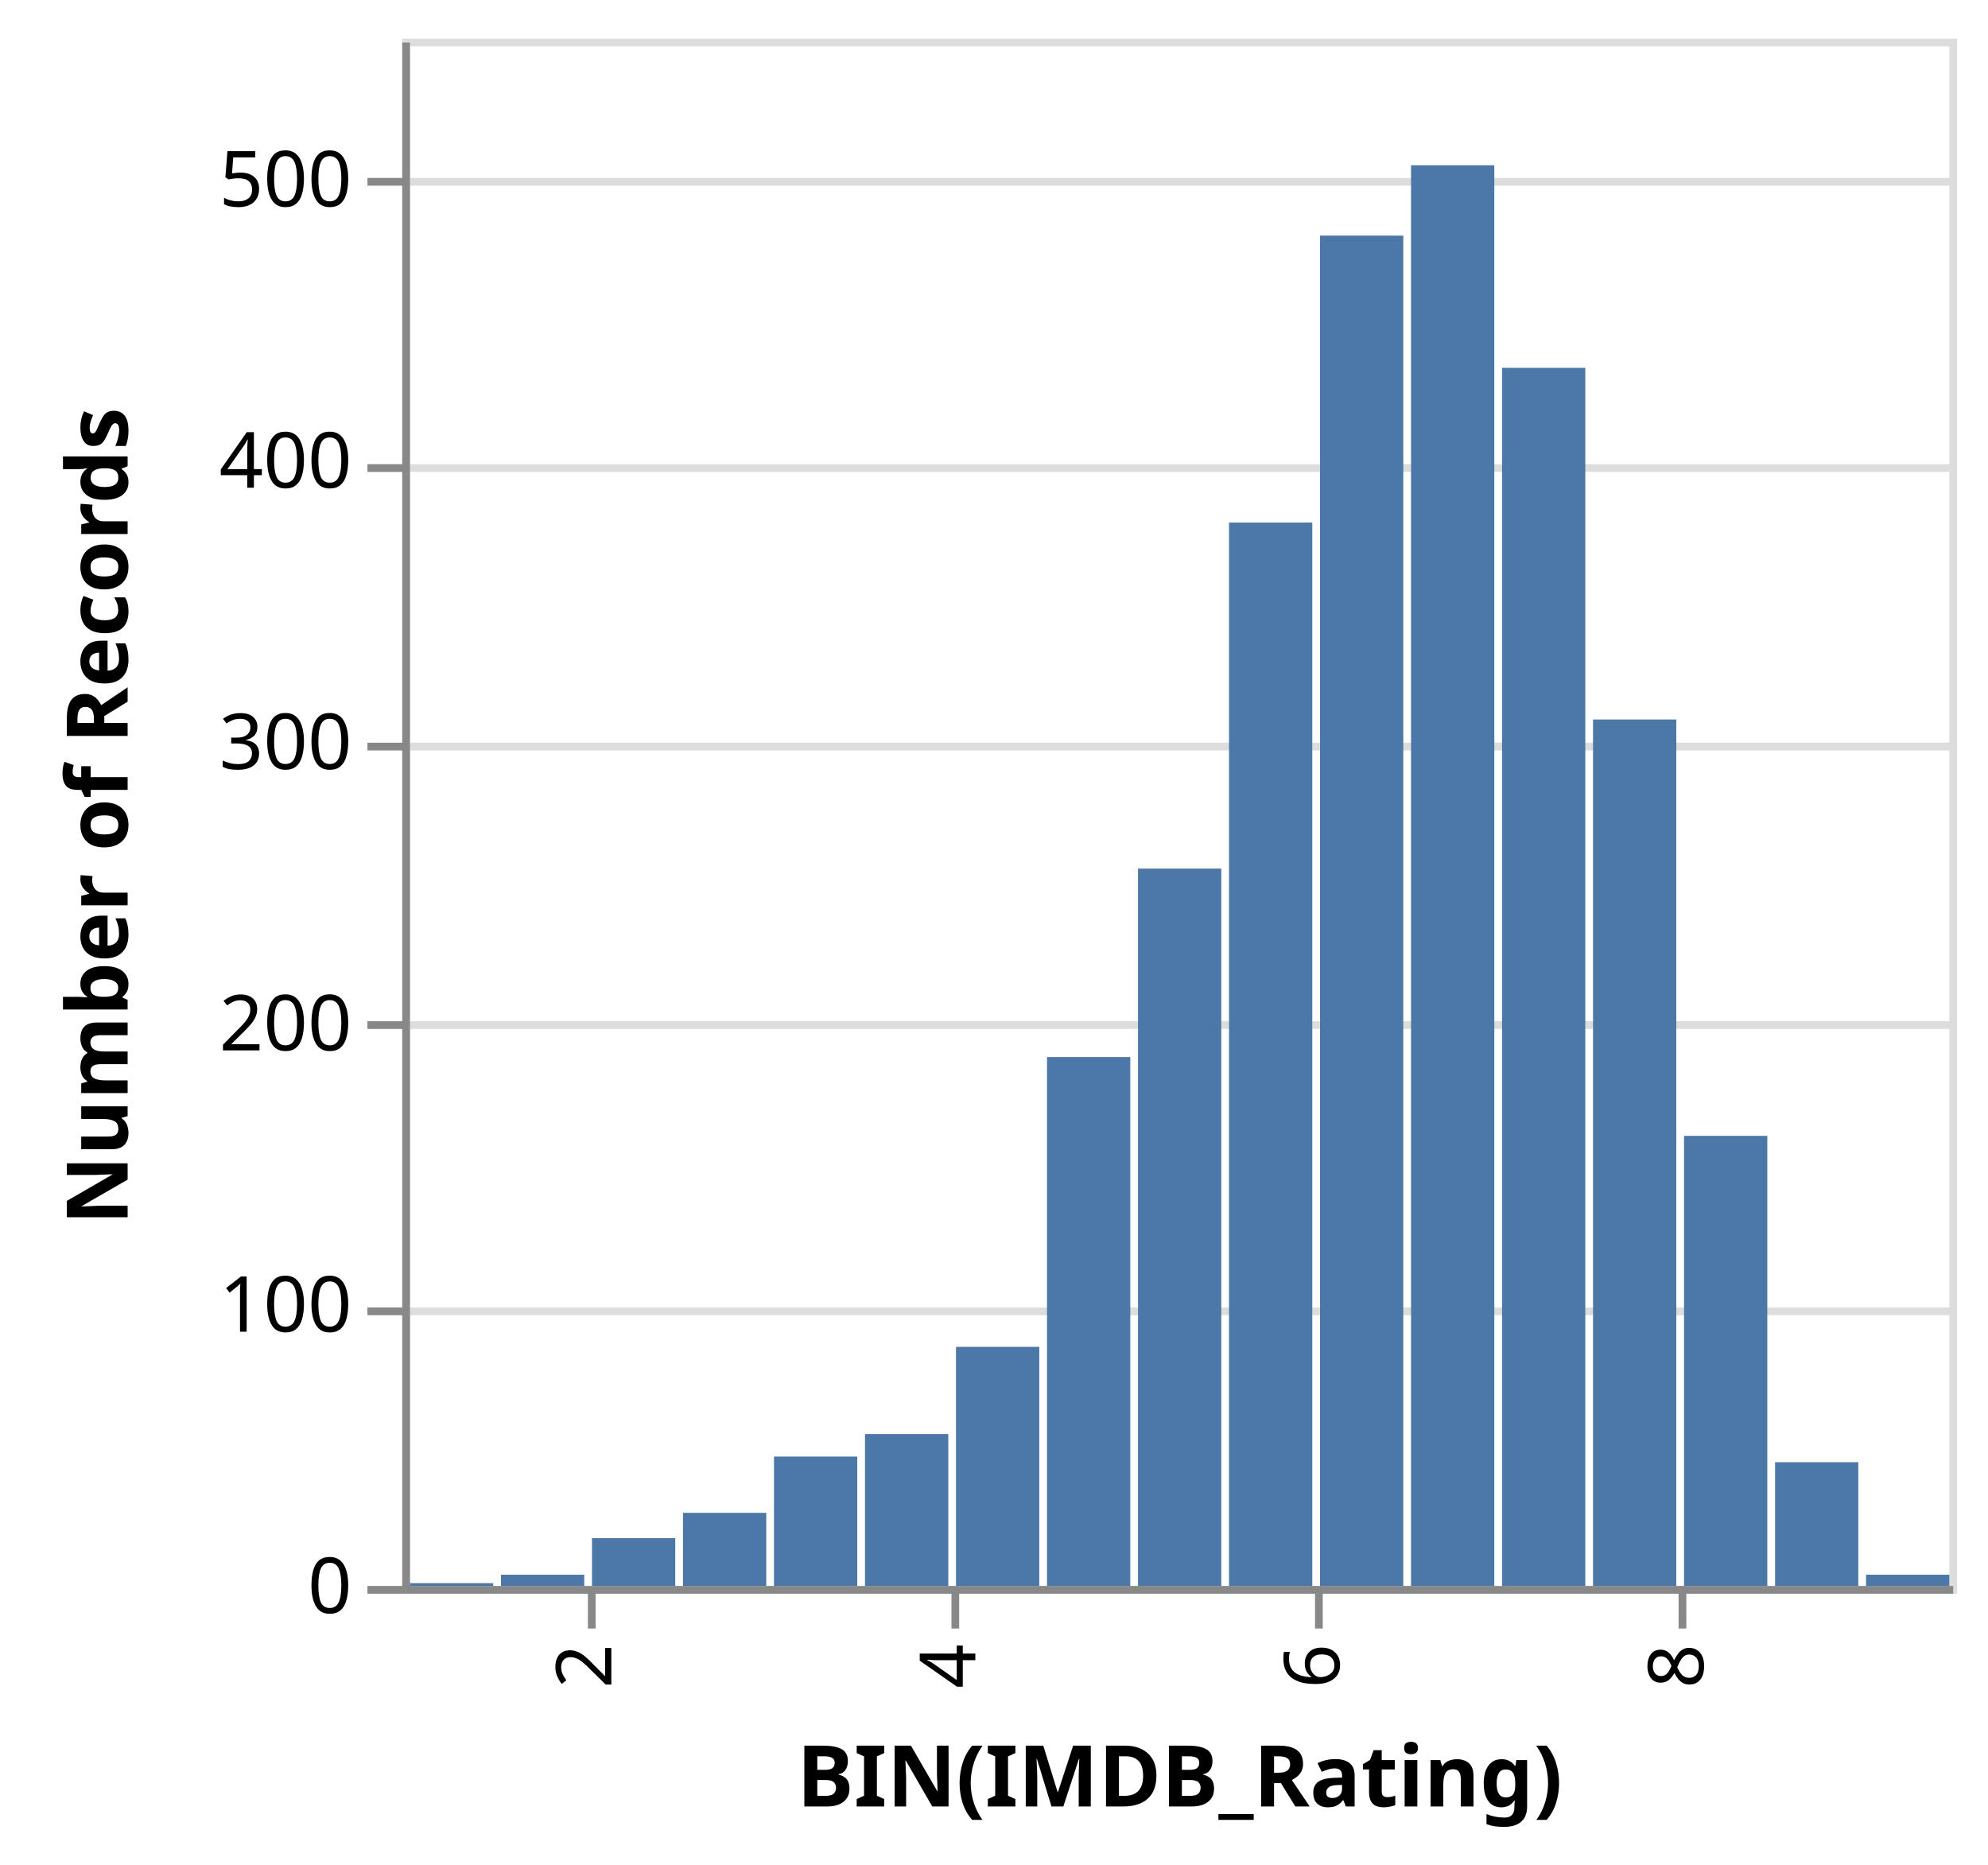
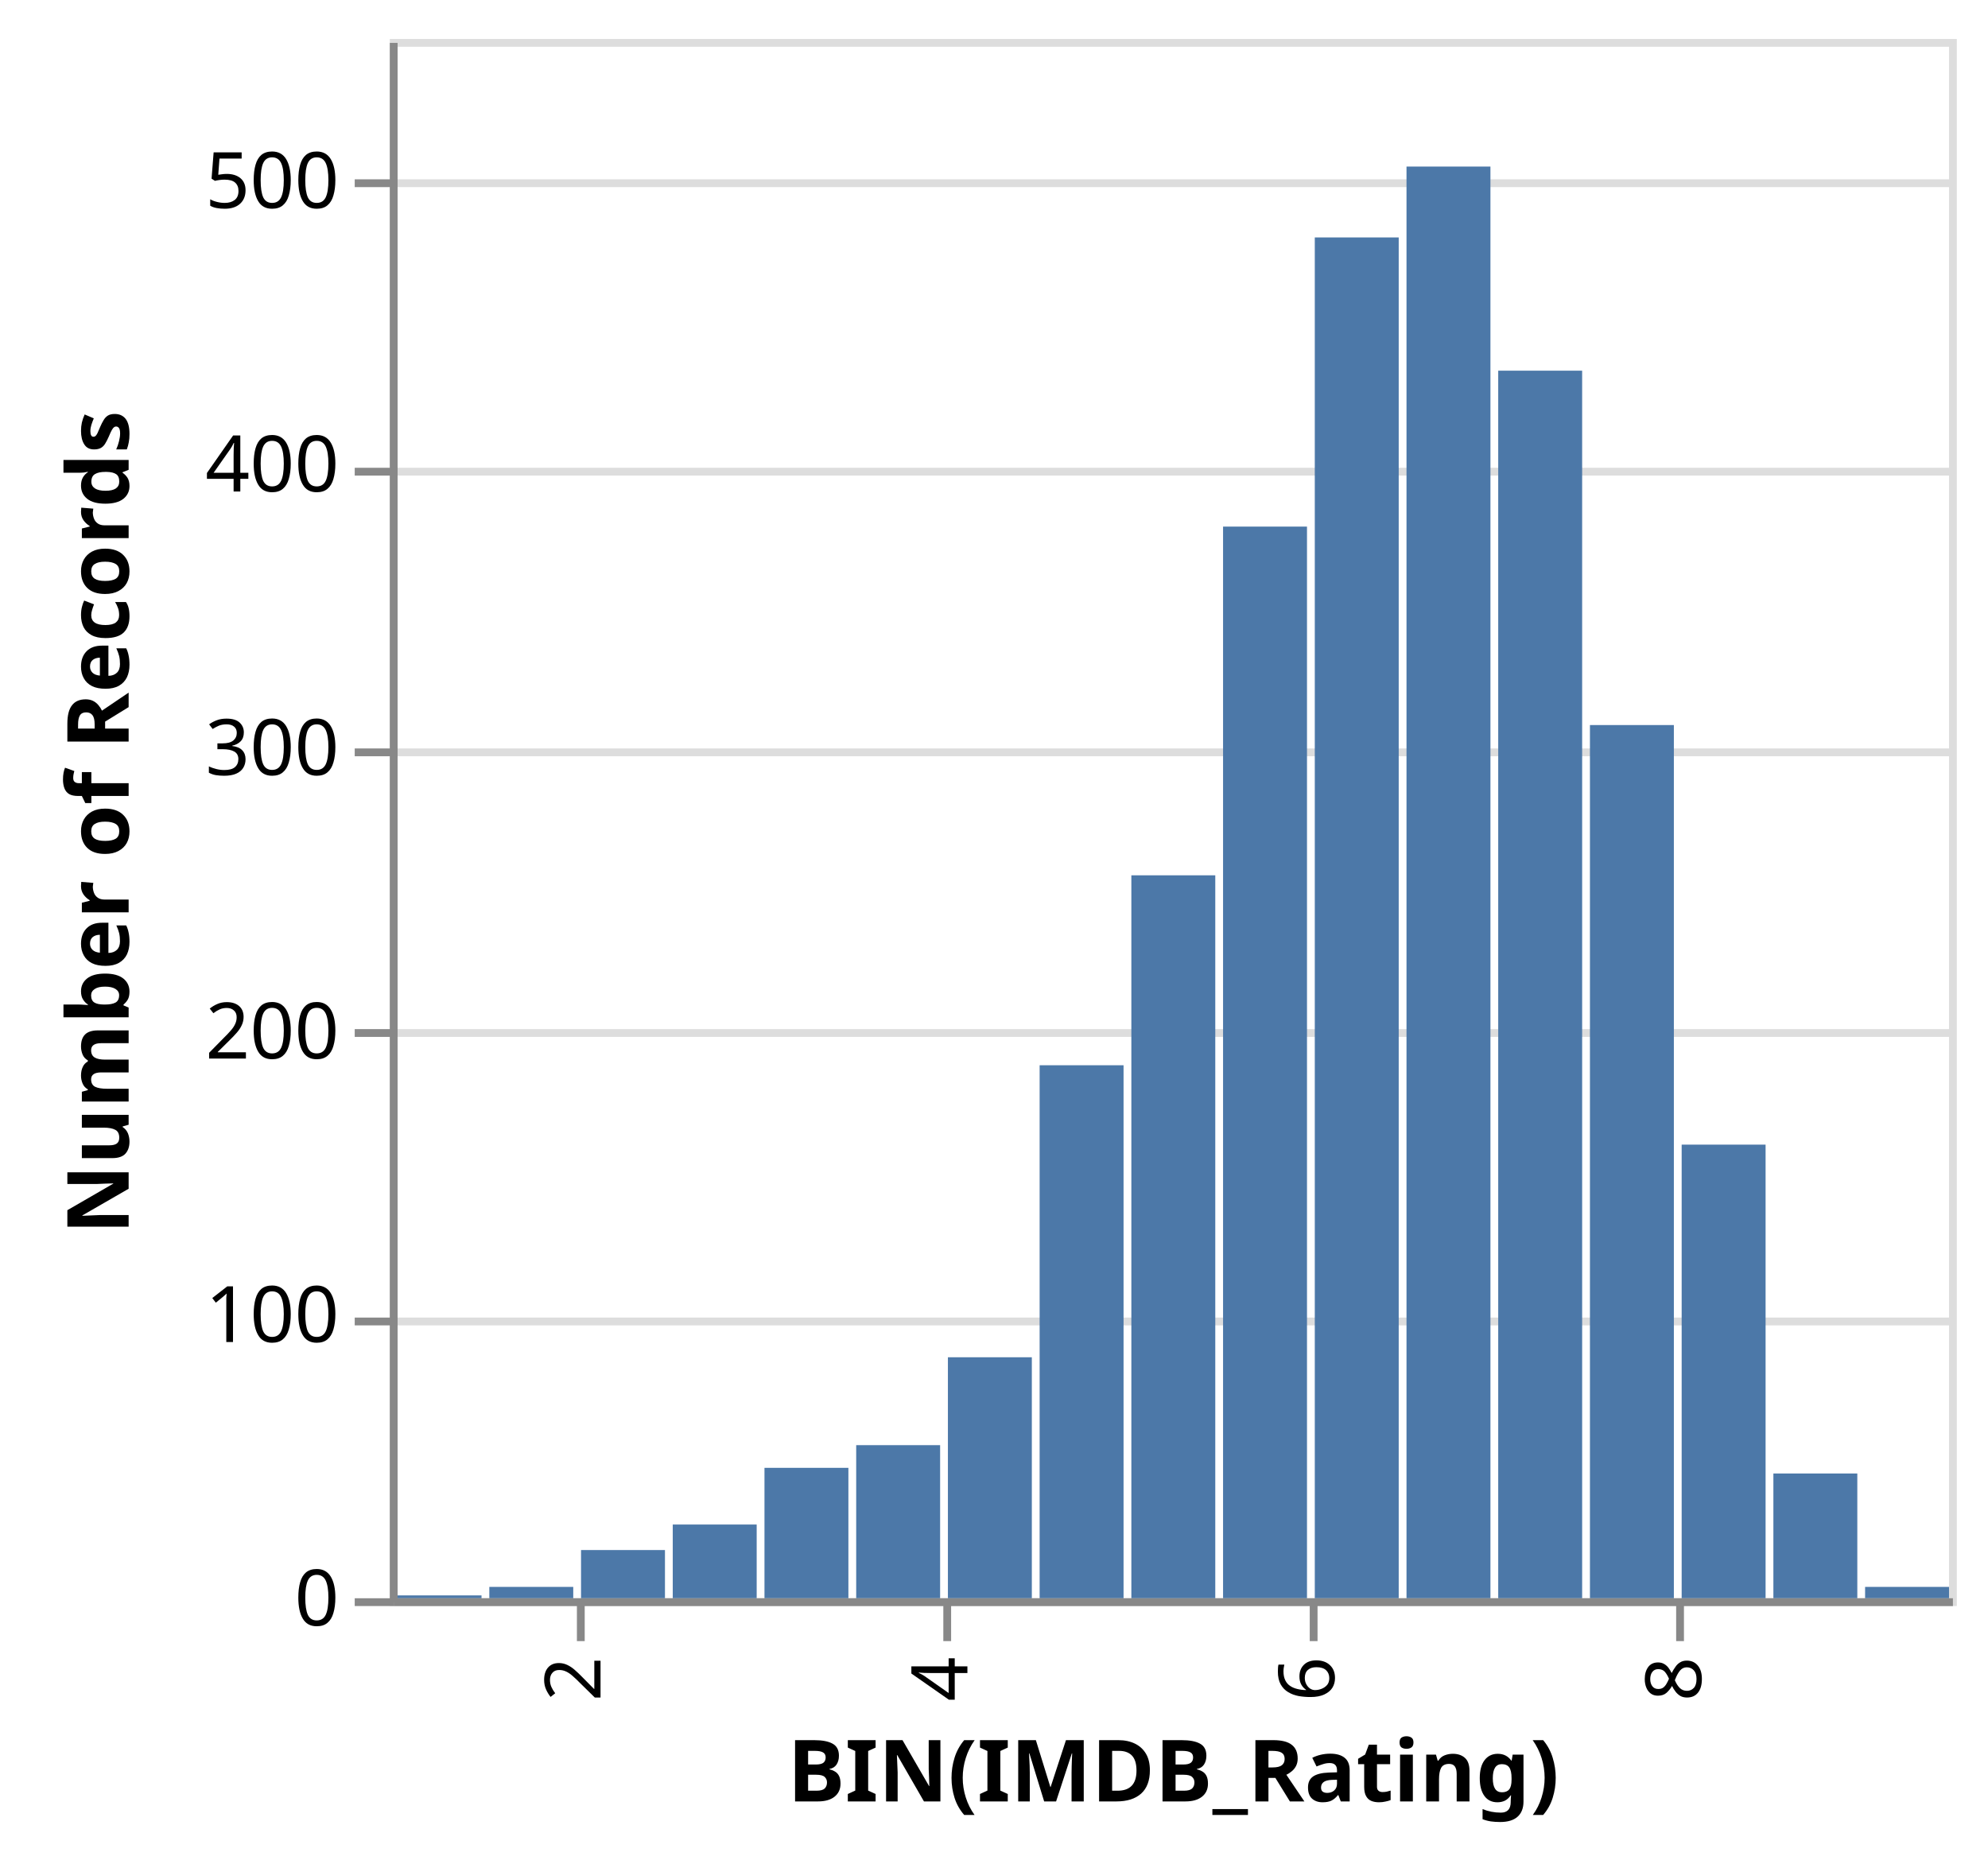
- <svg xmlns="http://www.w3.org/2000/svg" class="marks" width="257" height="241" viewBox="0 0 257 241" version="1.1">
-   <g transform="translate(52,5)">
+ <svg xmlns="http://www.w3.org/2000/svg" class="marks" width="255" height="239" viewBox="0 0 255 239" version="1.1">
+   <g transform="translate(50,5)">
    <g class="mark-group role-frame root">
      <g transform="translate(0,0)">
        <path class="background" d="M0.5,0.5h200v200h-200Z" style="fill: transparent; stroke: #ddd;" />
        <g>
          <g class="mark-group role-axis">
            <g transform="translate(0.5,0.5)">
              <path class="background" d="M0,0h0v0h0Z" style="pointer-events: none; fill: none;" />
              <g>
                <g class="mark-rule role-axis-grid" style="pointer-events: none;">
                  <line transform="translate(0,200)" x2="200" y2="0" style="fill: none; stroke: #ddd; stroke-width: 1; stroke-dasharray: ; opacity: 1;" />
                  <line transform="translate(0,164)" x2="200" y2="0" style="fill: none; stroke: #ddd; stroke-width: 1; stroke-dasharray: ; opacity: 1;" />
                  <line transform="translate(0,127)" x2="200" y2="0" style="fill: none; stroke: #ddd; stroke-width: 1; stroke-dasharray: ; opacity: 1;" />
                  <line transform="translate(0,91)" x2="200" y2="0" style="fill: none; stroke: #ddd; stroke-width: 1; stroke-dasharray: ; opacity: 1;" />
                  <line transform="translate(0,55)" x2="200" y2="0" style="fill: none; stroke: #ddd; stroke-width: 1; stroke-dasharray: ; opacity: 1;" />
                  <line transform="translate(0,18)" x2="200" y2="0" style="fill: none; stroke: #ddd; stroke-width: 1; stroke-dasharray: ; opacity: 1;" />
                </g>
              </g>
            </g>
          </g>
          <g class="mark-rect role-mark marks">
            <path d="M118.647,25.455h10.765v174.545h-10.765Z" style="fill: #4c78a8;" />
            <path d="M130.412,16.364h10.765v183.636h-10.765Z" style="fill: #4c78a8;" />
            <path d="M48.059,183.273h10.765v16.727h-10.765Z" style="fill: #4c78a8;" />
            <path d="M153.941,88h10.765v112h-10.765Z" style="fill: #4c78a8;" />
            <path d="M59.824,180.364h10.765v19.636h-10.765Z" style="fill: #4c78a8;" />
            <path d="M106.882,62.545h10.765v137.455h-10.765Z" style="fill: #4c78a8;" />
            <path d="M142.176,42.545h10.765v157.455h-10.765Z" style="fill: #4c78a8;" />
            <path d="M165.706,141.818h10.765v58.182h-10.765Z" style="fill: #4c78a8;" />
            <path d="M36.294,190.545h10.765v9.455h-10.765Z" style="fill: #4c78a8;" />
            <path d="M177.471,184h10.765v16h-10.765Z" style="fill: #4c78a8;" />
            <path d="M95.118,107.273h10.765v92.727h-10.765Z" style="fill: #4c78a8;" />
            <path d="M83.353,131.636h10.765v68.364h-10.765Z" style="fill: #4c78a8;" />
            <path d="M71.588,169.091h10.765v30.909h-10.765Z" style="fill: #4c78a8;" />
            <path d="M189.235,198.545h10.765v1.455h-10.765Z" style="fill: #4c78a8;" />
            <path d="M12.765,198.545h10.765v1.455h-10.765Z" style="fill: #4c78a8;" />
            <path d="M24.529,193.818h10.765v6.182h-10.765Z" style="fill: #4c78a8;" />
            <path d="M1,199.636h10.765v0.364h-10.765Z" style="fill: #4c78a8;" />
          </g>
          <g class="mark-group role-axis">
            <g transform="translate(0.5,200.5)">
              <path class="background" d="M0,0h0v0h0Z" style="pointer-events: none; fill: none;" />
              <g>
                <g class="mark-rule role-axis-tick" style="pointer-events: none;">
                  <line transform="translate(24,0)" x2="0" y2="5" style="fill: none; stroke: #888; stroke-width: 1; opacity: 1;" />
                  <line transform="translate(71,0)" x2="0" y2="5" style="fill: none; stroke: #888; stroke-width: 1; opacity: 1;" />
                  <line transform="translate(118,0)" x2="0" y2="5" style="fill: none; stroke: #888; stroke-width: 1; opacity: 1;" />
                  <line transform="translate(165,0)" x2="0" y2="5" style="fill: none; stroke: #888; stroke-width: 1; opacity: 1;" />
                </g>
                <g class="mark-text role-axis-label" style="pointer-events: none;">
                  <text text-anchor="end" transform="translate(23.52941,7) rotate(270) translate(0,3)" style="font: 10px sans-serif; fill: #000; opacity: 1;">2</text>
                  <text text-anchor="end" transform="translate(70.58824,7) rotate(270) translate(0,3)" style="font: 10px sans-serif; fill: #000; opacity: 1;">4</text>
                  <text text-anchor="end" transform="translate(117.6471,7) rotate(270) translate(0,3)" style="font: 10px sans-serif; fill: #000; opacity: 1;">6</text>
                  <text text-anchor="end" transform="translate(164.7059,7) rotate(270) translate(0,3)" style="font: 10px sans-serif; fill: #000; opacity: 1;">8</text>
                </g>
                <g class="mark-rule role-axis-domain" style="pointer-events: none;">
                  <line transform="translate(0,0)" x2="200" y2="0" style="fill: none; stroke: #888; stroke-width: 1; opacity: 1;" />
                </g>
                <g class="mark-text role-axis-title" style="pointer-events: none;">
-                   <text text-anchor="middle" transform="translate(100,28)" style="font: bold 11px sans-serif; fill: #000; opacity: 1;">BIN(IMDB_Rating)</text>
+                   <text text-anchor="middle" transform="translate(100,25.56152)" style="font: bold 11px sans-serif; fill: #000; opacity: 1;">BIN(IMDB_Rating)</text>
                </g>
              </g>
            </g>
          </g>
          <g class="mark-group role-axis">
            <g transform="translate(0.5,0.5)">
              <path class="background" d="M0,0h0v0h0Z" style="pointer-events: none; fill: none;" />
              <g>
                <g class="mark-rule role-axis-tick" style="pointer-events: none;">
                  <line transform="translate(0,200)" x2="-5" y2="0" style="fill: none; stroke: #888; stroke-width: 1; opacity: 1;" />
                  <line transform="translate(0,164)" x2="-5" y2="0" style="fill: none; stroke: #888; stroke-width: 1; opacity: 1;" />
                  <line transform="translate(0,127)" x2="-5" y2="0" style="fill: none; stroke: #888; stroke-width: 1; opacity: 1;" />
                  <line transform="translate(0,91)" x2="-5" y2="0" style="fill: none; stroke: #888; stroke-width: 1; opacity: 1;" />
                  <line transform="translate(0,55)" x2="-5" y2="0" style="fill: none; stroke: #888; stroke-width: 1; opacity: 1;" />
                  <line transform="translate(0,18)" x2="-5" y2="0" style="fill: none; stroke: #888; stroke-width: 1; opacity: 1;" />
                </g>
                <g class="mark-text role-axis-label" style="pointer-events: none;">
                  <text text-anchor="end" transform="translate(-7,203)" style="font: 10px sans-serif; fill: #000; opacity: 1;">0</text>
                  <text text-anchor="end" transform="translate(-7,166.6364)" style="font: 10px sans-serif; fill: #000; opacity: 1;">100</text>
                  <text text-anchor="end" transform="translate(-7,130.2727)" style="font: 10px sans-serif; fill: #000; opacity: 1;">200</text>
                  <text text-anchor="end" transform="translate(-7,93.90909)" style="font: 10px sans-serif; fill: #000; opacity: 1;">300</text>
                  <text text-anchor="end" transform="translate(-7,57.54545)" style="font: 10px sans-serif; fill: #000; opacity: 1;">400</text>
                  <text text-anchor="end" transform="translate(-7,21.18182)" style="font: 10px sans-serif; fill: #000; opacity: 1;">500</text>
                </g>
                <g class="mark-rule role-axis-domain" style="pointer-events: none;">
                  <line transform="translate(0,200)" x2="0" y2="-200" style="fill: none; stroke: #888; stroke-width: 1; opacity: 1;" />
                </g>
                <g class="mark-text role-axis-title" style="pointer-events: none;">
-                   <text text-anchor="middle" transform="translate(-34,100) rotate(-90) translate(0,-2)" style="font: bold 11px sans-serif; fill: #000; opacity: 1;">Number of Records</text>
+                   <text text-anchor="middle" transform="translate(-32,100) rotate(-90) translate(0,-2)" style="font: bold 11px sans-serif; fill: #000; opacity: 1;">Number of Records</text>
                </g>
              </g>
            </g>
          </g>
        </g>
      </g>
    </g>
  </g>
</svg>
